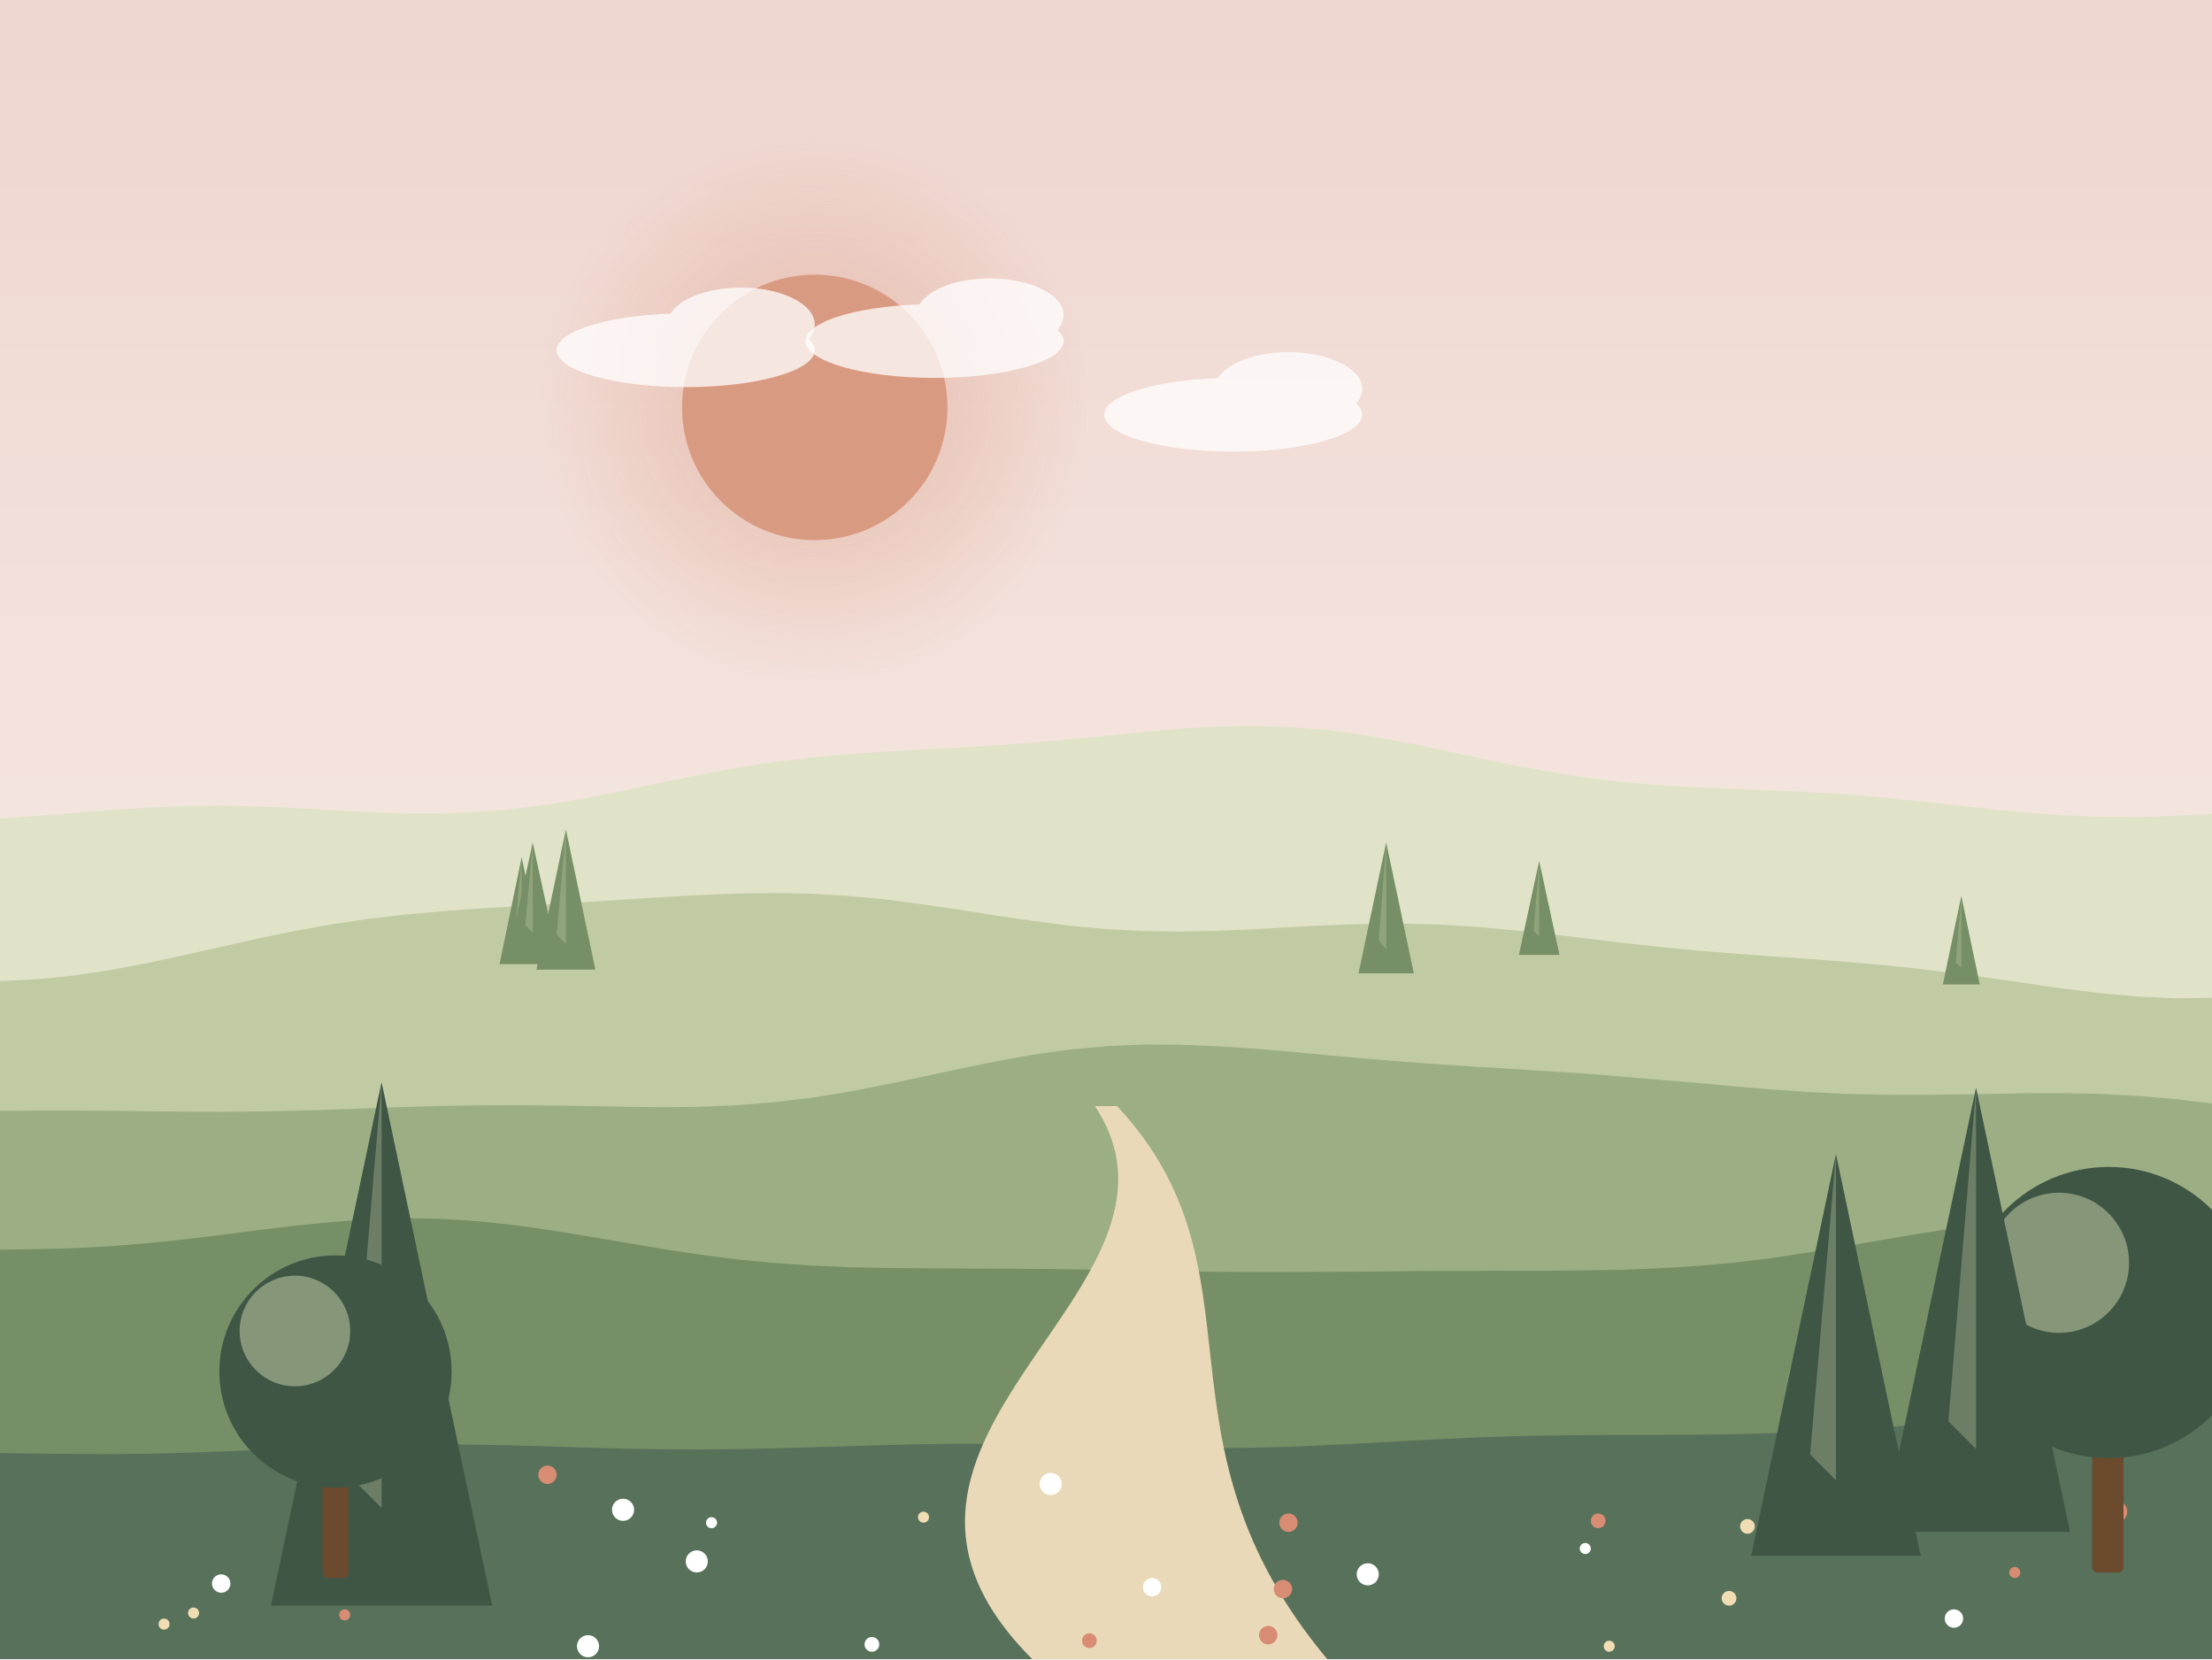
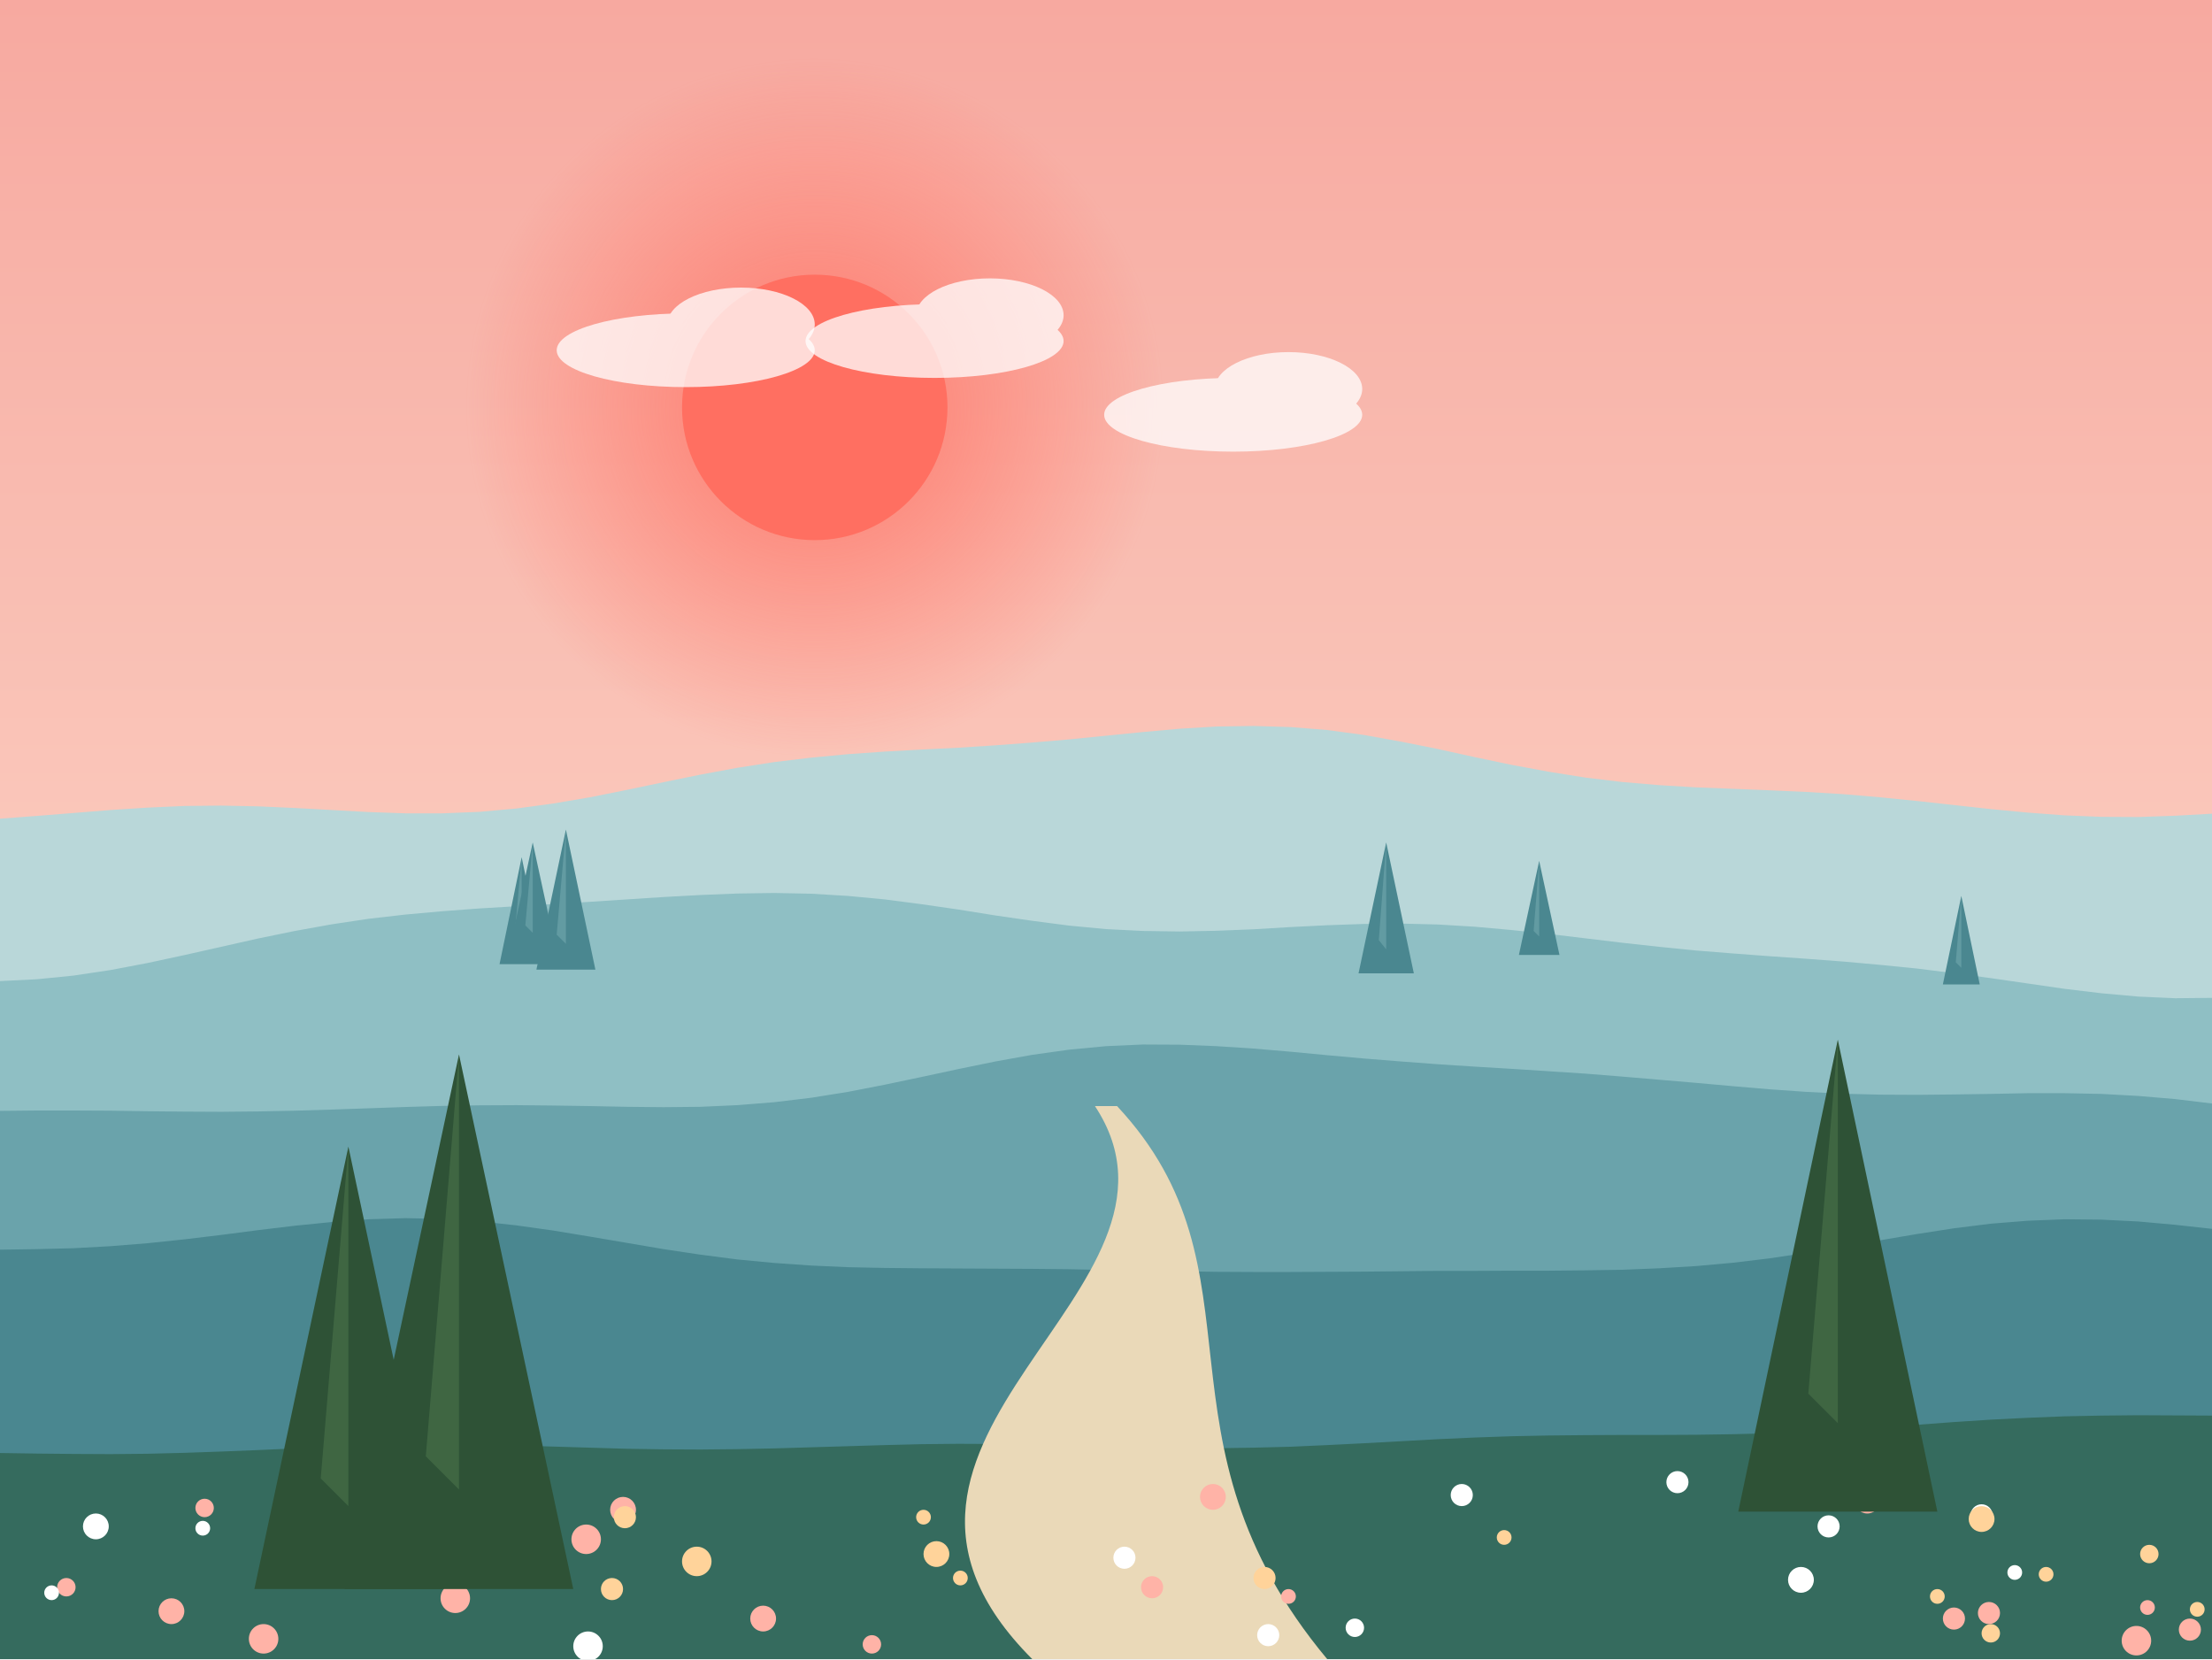
<svg xmlns="http://www.w3.org/2000/svg" viewBox="0 0 1200 900" preserveAspectRatio="xMidYMid slice">
  <defs>
    <linearGradient id="s" x1="0" y1="0" x2="0" y2="1">
-       <stop offset="0" stop-color="#EFD5CF" />
-       <stop offset="1" stop-color="#FAF4EE" />
+       <stop offset="0" stop-color="#F7A9A0" />
+       <stop offset="1" stop-color="#FDE4D4" />
    </linearGradient>
    <radialGradient id="g">
-       <stop offset="0" stop-color="#D99A82" stop-opacity=".9" />
-       <stop offset="1" stop-color="#D99A82" stop-opacity="0" />
+       <stop offset="0" stop-color="#FF6F61" stop-opacity=".9" />
+       <stop offset="1" stop-color="#FF6F61" stop-opacity="0" />
    </radialGradient>
  </defs>
  <rect width="1200" height="900" fill="url(#s)" />
-   <circle cx="442" cy="221" r="150" fill="url(#g)" opacity=".6" />
-   <circle cx="442" cy="221" r="72" fill="#D99A82" />
+   <circle cx="442" cy="221" r="190" fill="url(#g)" />
+   <circle cx="442" cy="221" r="72" fill="#FF6F61" />
  <g fill="#FFFFFF" opacity=".75">
    <ellipse cx="372" cy="190" rx="70" ry="20" />
    <ellipse cx="402" cy="176" rx="40" ry="20" />
  </g>
  <g fill="#FFFFFF" opacity=".75">
    <ellipse cx="507" cy="185" rx="70" ry="20" />
    <ellipse cx="537" cy="171" rx="40" ry="20" />
  </g>
  <g fill="#FFFFFF" opacity=".75">
    <ellipse cx="669" cy="225" rx="70" ry="20" />
    <ellipse cx="699" cy="211" rx="40" ry="20" />
  </g>
-   <polygon fill="#E0E3C8" points="0,900 0,444.1 20,442.6 40,441.0 60,439.4 80,438.1 100,437.2 120,437.0 140,437.4 160,438.3 180,439.4 200,440.5 220,441.2 240,441.2 260,440.4 280,438.6 300,435.9 320,432.5 340,428.5 360,424.3 380,420.2 400,416.5 420,413.4 440,411.0 460,409.1 480,407.7 500,406.6 520,405.6 540,404.3 560,402.8 580,401.1 600,399.1 620,397.1 640,395.3 660,394.1 680,393.8 700,394.4 720,396.0 740,398.7 760,402.3 780,406.3 800,410.7 820,414.9 840,418.6 860,421.8 880,424.2 900,425.9 920,427.1 940,427.9 960,428.7 980,429.6 1000,430.8 1020,432.5 1040,434.5 1060,436.7 1080,438.9 1100,440.8 1120,442.3 1140,443.1 1160,443.2 1180,442.5 1200,441.4 1200,900" />
-   <polygon fill="#C1CBA3" points="0,900 0,532.2 20,531.2 40,529.2 60,526.2 80,522.4 100,518.1 120,513.6 140,509.1 160,505.0 180,501.4 200,498.4 220,496.1 240,494.3 260,492.8 280,491.6 300,490.4 320,489.2 340,487.9 360,486.6 380,485.5 400,484.7 420,484.4 440,484.8 460,486.0 480,487.9 500,490.5 520,493.4 540,496.6 560,499.5 580,502.1 600,504.0 620,505.0 640,505.3 660,504.9 680,504.1 700,502.9 720,501.9 740,501.2 760,501.0 780,501.5 800,502.7 820,504.5 840,506.6 860,509.0 880,511.4 900,513.6 920,515.6 940,517.2 960,518.7 980,520.1 1000,521.6 1020,523.4 1040,525.4 1060,527.9 1080,530.6 1100,533.5 1120,536.4 1140,538.8 1160,540.6 1180,541.5 1200,541.3 1200,900" />
-   <polygon fill="#768F66" points="835,467 824,518 846,518" />
-   <polygon fill="#C1CBA3" opacity=".35" points="835,467 832,505 835,508" />
-   <polygon fill="#768F66" points="752,457 737,528 767,528" />
-   <polygon fill="#C1CBA3" opacity=".35" points="752,457 748,510 752,515" />
-   <polygon fill="#768F66" points="283,465 271,523 295,523" />
-   <polygon fill="#C1CBA3" opacity=".35" points="283,465 279,509 283,512" />
-   <polygon fill="#768F66" points="289,457 276,517 302,517" />
-   <polygon fill="#C1CBA3" opacity=".35" points="289,457 285,502 289,506" />
-   <polygon fill="#768F66" points="1064,486 1054,534 1074,534" />
-   <polygon fill="#C1CBA3" opacity=".35" points="1064,486 1061,522 1064,525" />
-   <polygon fill="#768F66" points="307,450 291,526 323,526" />
-   <polygon fill="#C1CBA3" opacity=".35" points="307,450 302,507 307,512" />
-   <polygon fill="#9CAF84" points="0,900 0,602.6 20,602.4 40,602.4 60,602.5 80,602.8 100,603.0 120,603.1 140,602.9 160,602.5 180,601.9 200,601.2 220,600.5 240,599.9 260,599.6 280,599.5 300,599.7 320,600.0 340,600.4 360,600.6 380,600.4 400,599.5 420,597.9 440,595.5 460,592.3 480,588.4 500,584.2 520,579.9 540,575.8 560,572.2 580,569.4 600,567.5 620,566.6 640,566.7 660,567.5 680,568.8 700,570.5 720,572.4 740,574.2 760,575.8 780,577.3 800,578.6 820,579.8 840,581.1 860,582.4 880,584.0 900,585.7 920,587.4 940,589.2 960,590.9 980,592.3 1000,593.3 1020,593.8 1040,593.9 1060,593.7 1080,593.4 1100,593.0 1120,593.0 1140,593.4 1160,594.5 1180,596.2 1200,598.6 1200,900" />
-   <polygon fill="#768F66" points="0,900 0,677.9 20,677.6 40,677.1 60,676.0 80,674.4 100,672.3 120,669.9 140,667.3 160,664.9 180,662.9 200,661.4 220,660.8 240,661.2 260,662.5 280,664.7 300,667.5 320,670.8 340,674.2 360,677.6 380,680.6 400,683.2 420,685.1 440,686.5 460,687.4 480,687.8 500,688.0 520,688.1 540,688.2 560,688.3 580,688.5 600,688.9 620,689.2 640,689.6 660,689.9 680,690.0 700,690.0 720,689.9 740,689.8 760,689.6 780,689.4 800,689.4 820,689.3 840,689.3 860,689.1 880,688.8 900,688.0 920,686.8 940,685.0 960,682.6 980,679.6 1000,676.3 1020,672.8 1040,669.4 1060,666.3 1080,663.8 1100,662.2 1120,661.4 1140,661.6 1160,662.6 1180,664.4 1200,666.6 1200,900" />
-   <polygon fill="#58715A" points="0,900 0,788.2 20,788.5 40,788.7 60,788.8 80,788.6 100,788.1 120,787.4 140,786.6 160,785.7 180,784.8 200,784.1 220,783.7 240,783.5 260,783.7 280,784.1 300,784.7 320,785.3 340,785.9 360,786.2 380,786.3 400,786.1 420,785.7 440,785.1 460,784.5 480,783.9 500,783.4 520,783.2 540,783.3 560,783.6 580,784.0 600,784.6 620,785.1 640,785.5 660,785.6 680,785.3 700,784.8 720,783.9 740,782.9 760,781.8 780,780.7 800,779.8 820,779.1 840,778.7 860,778.5 880,778.4 900,778.4 920,778.3 940,778.0 960,777.5 980,776.7 1000,775.6 1020,774.3 1040,772.9 1060,771.4 1080,770.1 1100,769.1 1120,768.3 1140,767.9 1160,767.7 1180,767.8 1200,767.9 1200,900" />
+   <polygon fill="#B9D7D9" points="0,900 0,444.1 20,442.6 40,441.0 60,439.4 80,438.1 100,437.2 120,437.0 140,437.4 160,438.3 180,439.4 200,440.5 220,441.2 240,441.2 260,440.4 280,438.6 300,435.9 320,432.5 340,428.5 360,424.3 380,420.2 400,416.5 420,413.4 440,411.0 460,409.1 480,407.7 500,406.6 520,405.6 540,404.3 560,402.8 580,401.1 600,399.1 620,397.1 640,395.3 660,394.1 680,393.8 700,394.4 720,396.0 740,398.7 760,402.3 780,406.3 800,410.7 820,414.9 840,418.6 860,421.8 880,424.2 900,425.9 920,427.1 940,427.9 960,428.7 980,429.6 1000,430.8 1020,432.5 1040,434.5 1060,436.7 1080,438.9 1100,440.8 1120,442.3 1140,443.1 1160,443.2 1180,442.5 1200,441.4 1200,900" />
+   <polygon fill="#8FBFC4" points="0,900 0,532.2 20,531.2 40,529.2 60,526.2 80,522.4 100,518.1 120,513.6 140,509.1 160,505.0 180,501.4 200,498.4 220,496.1 240,494.3 260,492.8 280,491.6 300,490.4 320,489.2 340,487.9 360,486.6 380,485.5 400,484.7 420,484.4 440,484.8 460,486.0 480,487.9 500,490.5 520,493.4 540,496.6 560,499.5 580,502.1 600,504.0 620,505.0 640,505.3 660,504.9 680,504.1 700,502.9 720,501.9 740,501.2 760,501.0 780,501.5 800,502.7 820,504.5 840,506.6 860,509.0 880,511.4 900,513.6 920,515.6 940,517.2 960,518.7 980,520.1 1000,521.6 1020,523.4 1040,525.4 1060,527.9 1080,530.6 1100,533.5 1120,536.4 1140,538.8 1160,540.6 1180,541.5 1200,541.3 1200,900" />
+   <polygon fill="#4A8790" points="835,467 824,518 846,518" />
+   <polygon fill="#8FBFC4" opacity=".35" points="835,467 832,505 835,508" />
+   <polygon fill="#4A8790" points="752,457 737,528 767,528" />
+   <polygon fill="#8FBFC4" opacity=".35" points="752,457 748,510 752,515" />
+   <polygon fill="#4A8790" points="283,465 271,523 295,523" />
+   <polygon fill="#8FBFC4" opacity=".35" points="283,465 279,509 283,512" />
+   <polygon fill="#4A8790" points="289,457 276,517 302,517" />
+   <polygon fill="#8FBFC4" opacity=".35" points="289,457 285,502 289,506" />
+   <polygon fill="#4A8790" points="1064,486 1054,534 1074,534" />
+   <polygon fill="#8FBFC4" opacity=".35" points="1064,486 1061,522 1064,525" />
+   <polygon fill="#4A8790" points="307,450 291,526 323,526" />
+   <polygon fill="#8FBFC4" opacity=".35" points="307,450 302,507 307,512" />
+   <polygon fill="#6AA3AB" points="0,900 0,602.6 20,602.4 40,602.4 60,602.5 80,602.8 100,603.0 120,603.1 140,602.9 160,602.5 180,601.9 200,601.2 220,600.5 240,599.9 260,599.6 280,599.5 300,599.7 320,600.0 340,600.4 360,600.6 380,600.4 400,599.5 420,597.9 440,595.5 460,592.3 480,588.4 500,584.2 520,579.9 540,575.8 560,572.2 580,569.4 600,567.5 620,566.6 640,566.7 660,567.5 680,568.8 700,570.5 720,572.4 740,574.2 760,575.8 780,577.3 800,578.6 820,579.8 840,581.1 860,582.4 880,584.0 900,585.7 920,587.4 940,589.2 960,590.9 980,592.3 1000,593.3 1020,593.8 1040,593.9 1060,593.7 1080,593.4 1100,593.0 1120,593.0 1140,593.4 1160,594.5 1180,596.2 1200,598.6 1200,900" />
+   <polygon fill="#4A8790" points="0,900 0,677.9 20,677.6 40,677.1 60,676.0 80,674.4 100,672.3 120,669.9 140,667.3 160,664.9 180,662.9 200,661.4 220,660.8 240,661.2 260,662.5 280,664.7 300,667.5 320,670.8 340,674.2 360,677.6 380,680.6 400,683.2 420,685.1 440,686.5 460,687.4 480,687.8 500,688.0 520,688.1 540,688.2 560,688.3 580,688.5 600,688.9 620,689.2 640,689.6 660,689.9 680,690.0 700,690.0 720,689.9 740,689.8 760,689.6 780,689.4 800,689.4 820,689.3 840,689.3 860,689.1 880,688.8 900,688.0 920,686.8 940,685.0 960,682.6 980,679.6 1000,676.3 1020,672.8 1040,669.4 1060,666.3 1080,663.8 1100,662.2 1120,661.4 1140,661.6 1160,662.6 1180,664.4 1200,666.6 1200,900" />
+   <polygon fill="#356B5E" points="0,900 0,788.2 20,788.5 40,788.7 60,788.8 80,788.6 100,788.1 120,787.4 140,786.6 160,785.7 180,784.8 200,784.1 220,783.7 240,783.5 260,783.7 280,784.1 300,784.7 320,785.3 340,785.9 360,786.2 380,786.3 400,786.1 420,785.7 440,785.1 460,784.5 480,783.9 500,783.4 520,783.2 540,783.3 560,783.6 580,784.0 600,784.6 620,785.1 640,785.5 660,785.6 680,785.3 700,784.8 720,783.9 740,782.9 760,781.8 780,780.7 800,779.8 820,779.1 840,778.7 860,778.5 880,778.4 900,778.4 920,778.3 940,778.0 960,777.5 980,776.7 1000,775.6 1020,774.3 1040,772.9 1060,771.4 1080,770.1 1100,769.1 1120,768.3 1140,767.9 1160,767.7 1180,767.8 1200,767.9 1200,900" />
  <path fill="#EAD9B8" d="M594,600 C660,700 440,780 560,900 L720,900 C620,780 690,690 606,600 Z" />
-   <circle cx="570" cy="805" r="6" fill="#FFFFFF" />
-   <circle cx="501" cy="823" r="3" fill="#F0DDB4" />
-   <circle cx="247" cy="867" r="3" fill="#F0DDB4" />
-   <circle cx="873" cy="893" r="3" fill="#F0DDB4" />
-   <circle cx="688" cy="887" r="5" fill="#D78C73" />
-   <circle cx="997" cy="805" r="6" fill="#D78C73" />
-   <circle cx="1060" cy="878" r="5" fill="#FFFFFF" />
-   <circle cx="378" cy="847" r="6" fill="#FFFFFF" />
-   <circle cx="948" cy="828" r="4" fill="#F0DDB4" />
-   <circle cx="105" cy="875" r="3" fill="#F0DDB4" />
-   <circle cx="699" cy="826" r="5" fill="#D78C73" />
-   <circle cx="742" cy="854" r="6" fill="#FFFFFF" />
-   <circle cx="696" cy="862" r="5" fill="#D78C73" />
-   <circle cx="591" cy="890" r="4" fill="#D78C73" />
-   <circle cx="938" cy="867" r="4" fill="#F0DDB4" />
-   <circle cx="338" cy="819" r="6" fill="#FFFFFF" />
-   <circle cx="625" cy="861" r="5" fill="#FFFFFF" />
-   <circle cx="473" cy="892" r="4" fill="#FFFFFF" />
-   <circle cx="1093" cy="853" r="3" fill="#D78C73" />
-   <circle cx="319" cy="893" r="6" fill="#FFFFFF" />
-   <circle cx="994" cy="837" r="3" fill="#FFFFFF" />
-   <circle cx="120" cy="859" r="5" fill="#FFFFFF" />
-   <circle cx="867" cy="825" r="4" fill="#D78C73" />
-   <circle cx="1148" cy="820" r="6" fill="#D78C73" />
-   <circle cx="187" cy="876" r="3" fill="#D78C73" />
-   <circle cx="386" cy="826" r="3" fill="#FFFFFF" />
-   <circle cx="860" cy="840" r="3" fill="#FFFFFF" />
-   <circle cx="297" cy="800" r="5" fill="#D78C73" />
-   <circle cx="89" cy="881" r="3" fill="#F0DDB4" />
-   <rect x="1135" y="781" width="17" height="72" rx="3" fill="#6B4A2E" />
-   <circle cx="1144" cy="712" r="79" fill="#3F5645" />
-   <circle cx="1117" cy="685" r="38" fill="#C1CBA3" opacity=".55" />
-   <polygon fill="#3F5645" points="996,626 950,844 1042,844" />
-   <polygon fill="#C1CBA3" opacity=".35" points="996,626 982,789 996,803" />
-   <polygon fill="#3F5645" points="207,587 147,871 267,871" />
-   <polygon fill="#C1CBA3" opacity=".35" points="207,587 189,800 207,818" />
-   <rect x="175" y="799" width="14" height="57" rx="3" fill="#6B4A2E" />
-   <circle cx="182" cy="744" r="63" fill="#3F5645" />
-   <circle cx="160" cy="722" r="30" fill="#C1CBA3" opacity=".55" />
-   <polygon fill="#3F5645" points="1072,590 1021,831 1123,831" />
-   <polygon fill="#C1CBA3" opacity=".35" points="1072,590 1057,771 1072,786" />
+   <circle cx="93" cy="874" r="7" fill="#FFB3A7" />
+   <circle cx="501" cy="823" r="4" fill="#FFD39A" />
+   <circle cx="247" cy="867" r="8" fill="#FFB3A7" />
+   <circle cx="1110" cy="854" r="4" fill="#FFD39A" />
+   <circle cx="688" cy="887" r="6" fill="#FFFFFF" />
+   <circle cx="997" cy="805" r="7" fill="#FFFFFF" />
+   <circle cx="1060" cy="878" r="6" fill="#FFB3A7" />
+   <circle cx="378" cy="847" r="8" fill="#FFD39A" />
+   <circle cx="1013" cy="814" r="7" fill="#FFB3A7" />
+   <circle cx="279" cy="806" r="8" fill="#FFB3A7" />
+   <circle cx="1166" cy="843" r="5" fill="#FFD39A" />
+   <circle cx="610" cy="845" r="6" fill="#FFFFFF" />
+   <circle cx="992" cy="828" r="6" fill="#FFFFFF" />
+   <circle cx="686" cy="856" r="6" fill="#FFD39A" />
+   <circle cx="1075" cy="822" r="6" fill="#FFFFFF" />
+   <circle cx="1080" cy="886" r="5" fill="#FFD39A" />
+   <circle cx="338" cy="819" r="7" fill="#FFB3A7" />
+   <circle cx="625" cy="861" r="6" fill="#FFB3A7" />
+   <circle cx="473" cy="892" r="5" fill="#FFB3A7" />
+   <circle cx="1093" cy="853" r="4" fill="#FFFFFF" />
+   <circle cx="319" cy="893" r="8" fill="#FFFFFF" />
+   <circle cx="332" cy="862" r="6" fill="#FFD39A" />
+   <circle cx="110" cy="829" r="4" fill="#FFFFFF" />
+   <circle cx="658" cy="812" r="7" fill="#FFB3A7" />
+   <circle cx="318" cy="835" r="8" fill="#FFB3A7" />
+   <circle cx="816" cy="834" r="4" fill="#FFD39A" />
+   <circle cx="36" cy="861" r="5" fill="#FFB3A7" />
+   <circle cx="52" cy="828" r="7" fill="#FFFFFF" />
+   <circle cx="111" cy="818" r="5" fill="#FFB3A7" />
+   <circle cx="521" cy="856" r="4" fill="#FFD39A" />
+   <circle cx="143" cy="889" r="8" fill="#FFB3A7" />
+   <circle cx="977" cy="857" r="7" fill="#FFFFFF" />
+   <circle cx="1192" cy="873" r="4" fill="#FFD39A" />
+   <circle cx="1075" cy="824" r="7" fill="#FFD39A" />
+   <circle cx="793" cy="811" r="6" fill="#FFFFFF" />
+   <circle cx="28" cy="864" r="4" fill="#FFFFFF" />
+   <circle cx="1159" cy="890" r="8" fill="#FFB3A7" />
+   <circle cx="1165" cy="872" r="4" fill="#FFB3A7" />
+   <circle cx="699" cy="866" r="4" fill="#FFB3A7" />
+   <circle cx="508" cy="843" r="7" fill="#FFD39A" />
+   <circle cx="339" cy="823" r="6" fill="#FFD39A" />
+   <circle cx="284" cy="853" r="6" fill="#FFD39A" />
+   <circle cx="910" cy="804" r="6" fill="#FFFFFF" />
+   <circle cx="1079" cy="875" r="6" fill="#FFB3A7" />
+   <circle cx="735" cy="883" r="5" fill="#FFFFFF" />
+   <circle cx="1051" cy="866" r="4" fill="#FFD39A" />
+   <circle cx="414" cy="878" r="7" fill="#FFB3A7" />
+   <circle cx="1188" cy="884" r="6" fill="#FFB3A7" />
+   <polygon fill="#2E5236" points="189,622 138,862 240,862" />
+   <polygon fill="#5E8C5A" opacity=".35" points="189,622 174,802 189,817" />
+   <polygon fill="#2E5236" points="997,564 943,820 1051,820" />
+   <polygon fill="#5E8C5A" opacity=".35" points="997,564 981,756 997,772" />
+   <polygon fill="#2E5236" points="249,572 187,862 311,862" />
+   <polygon fill="#5E8C5A" opacity=".35" points="249,572 231,790 249,808" />
</svg>
